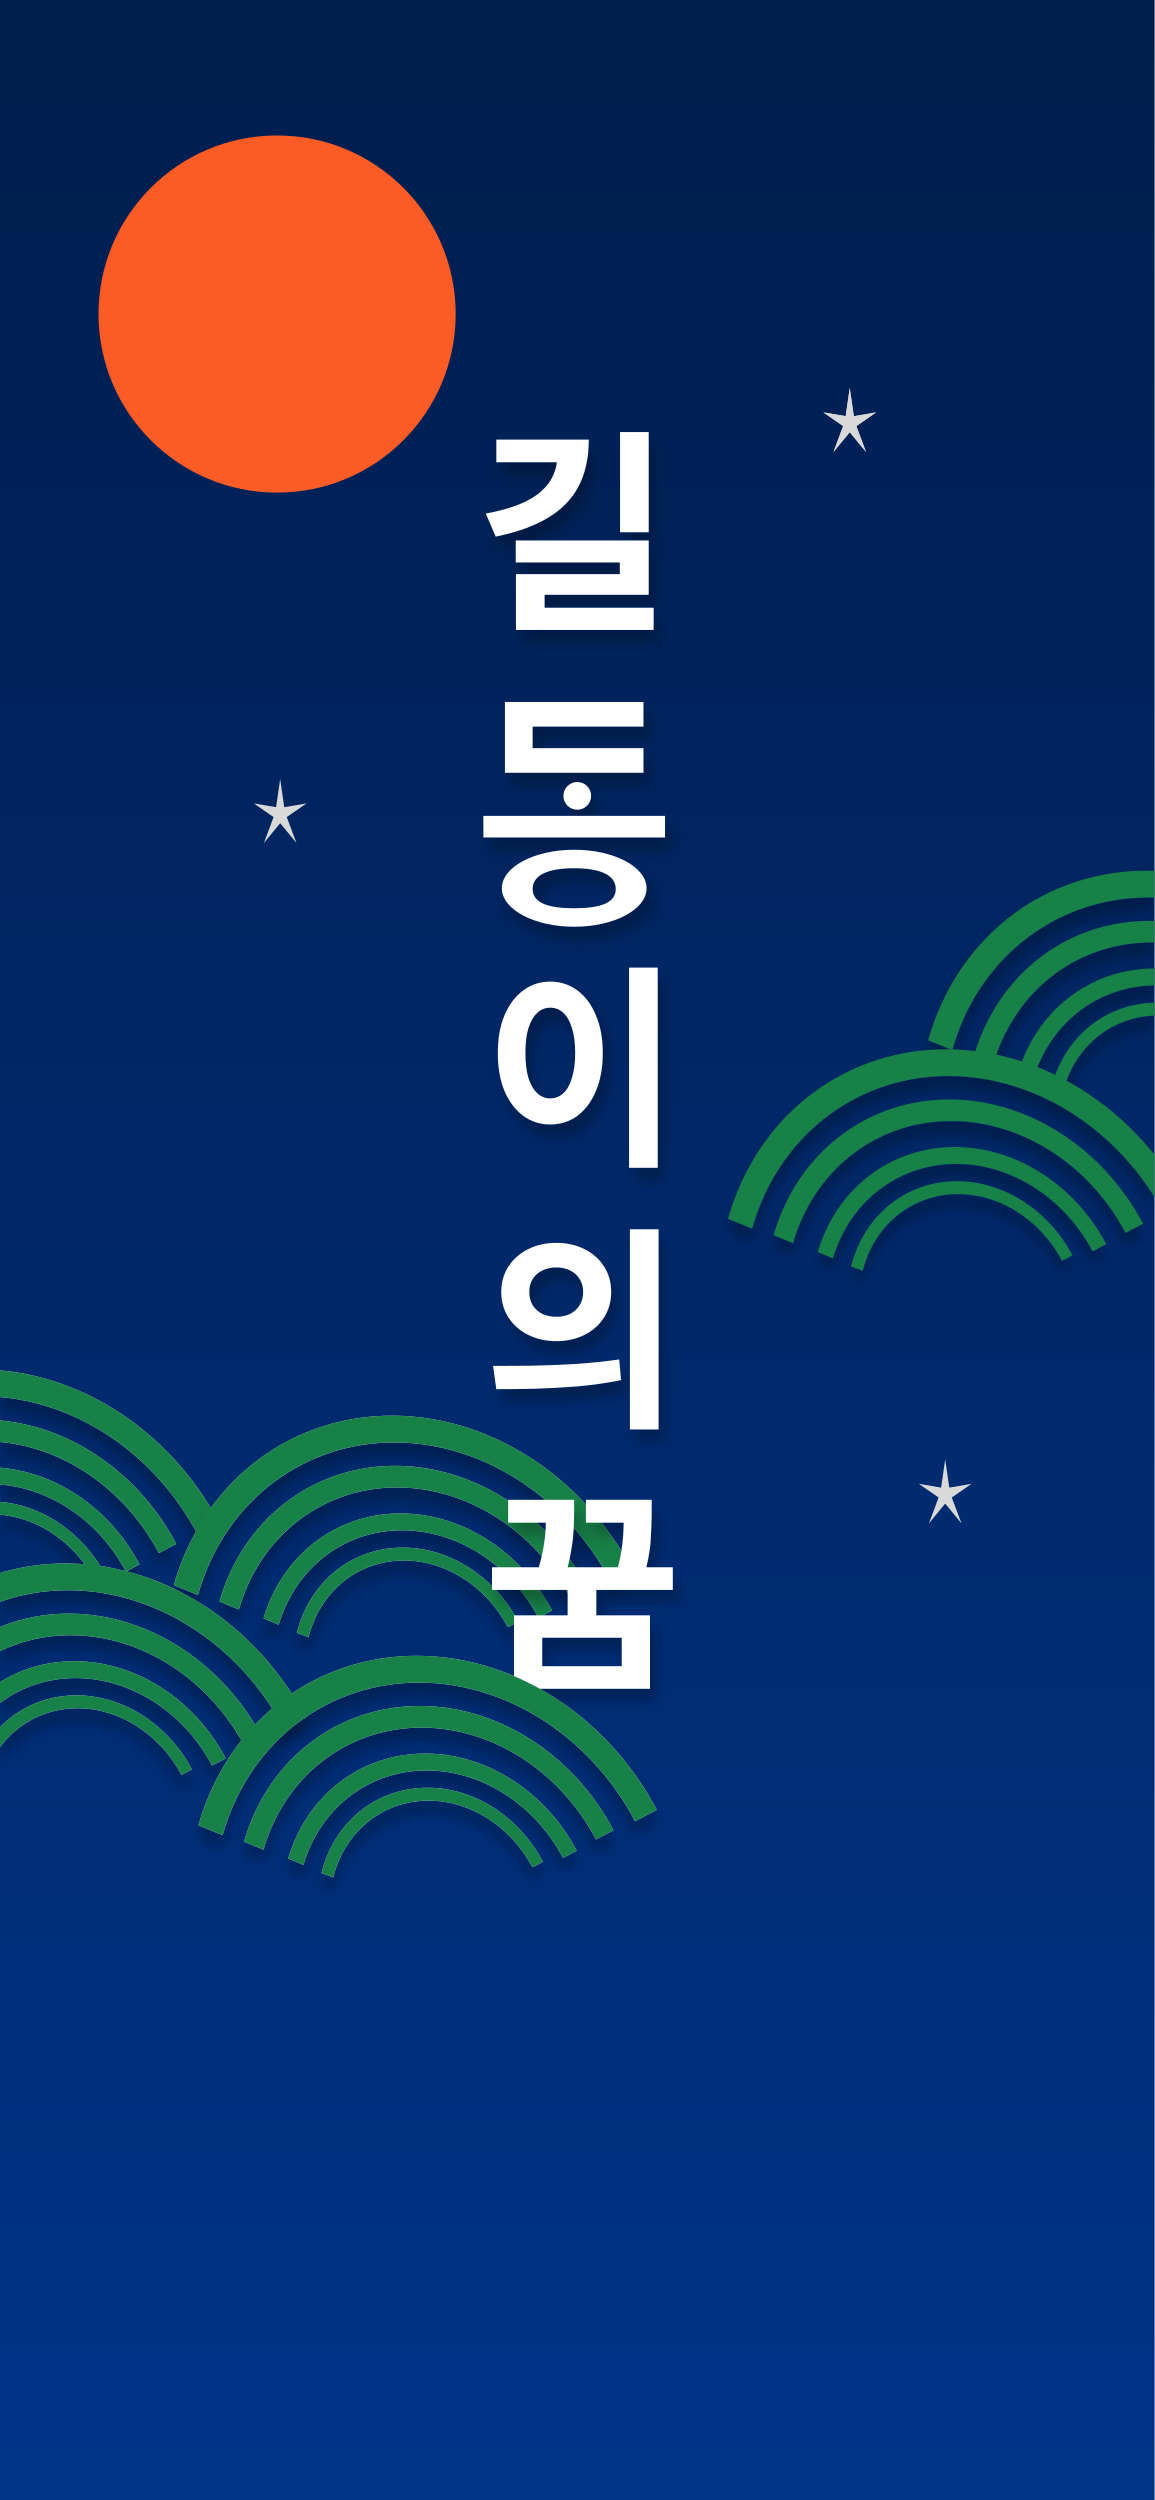
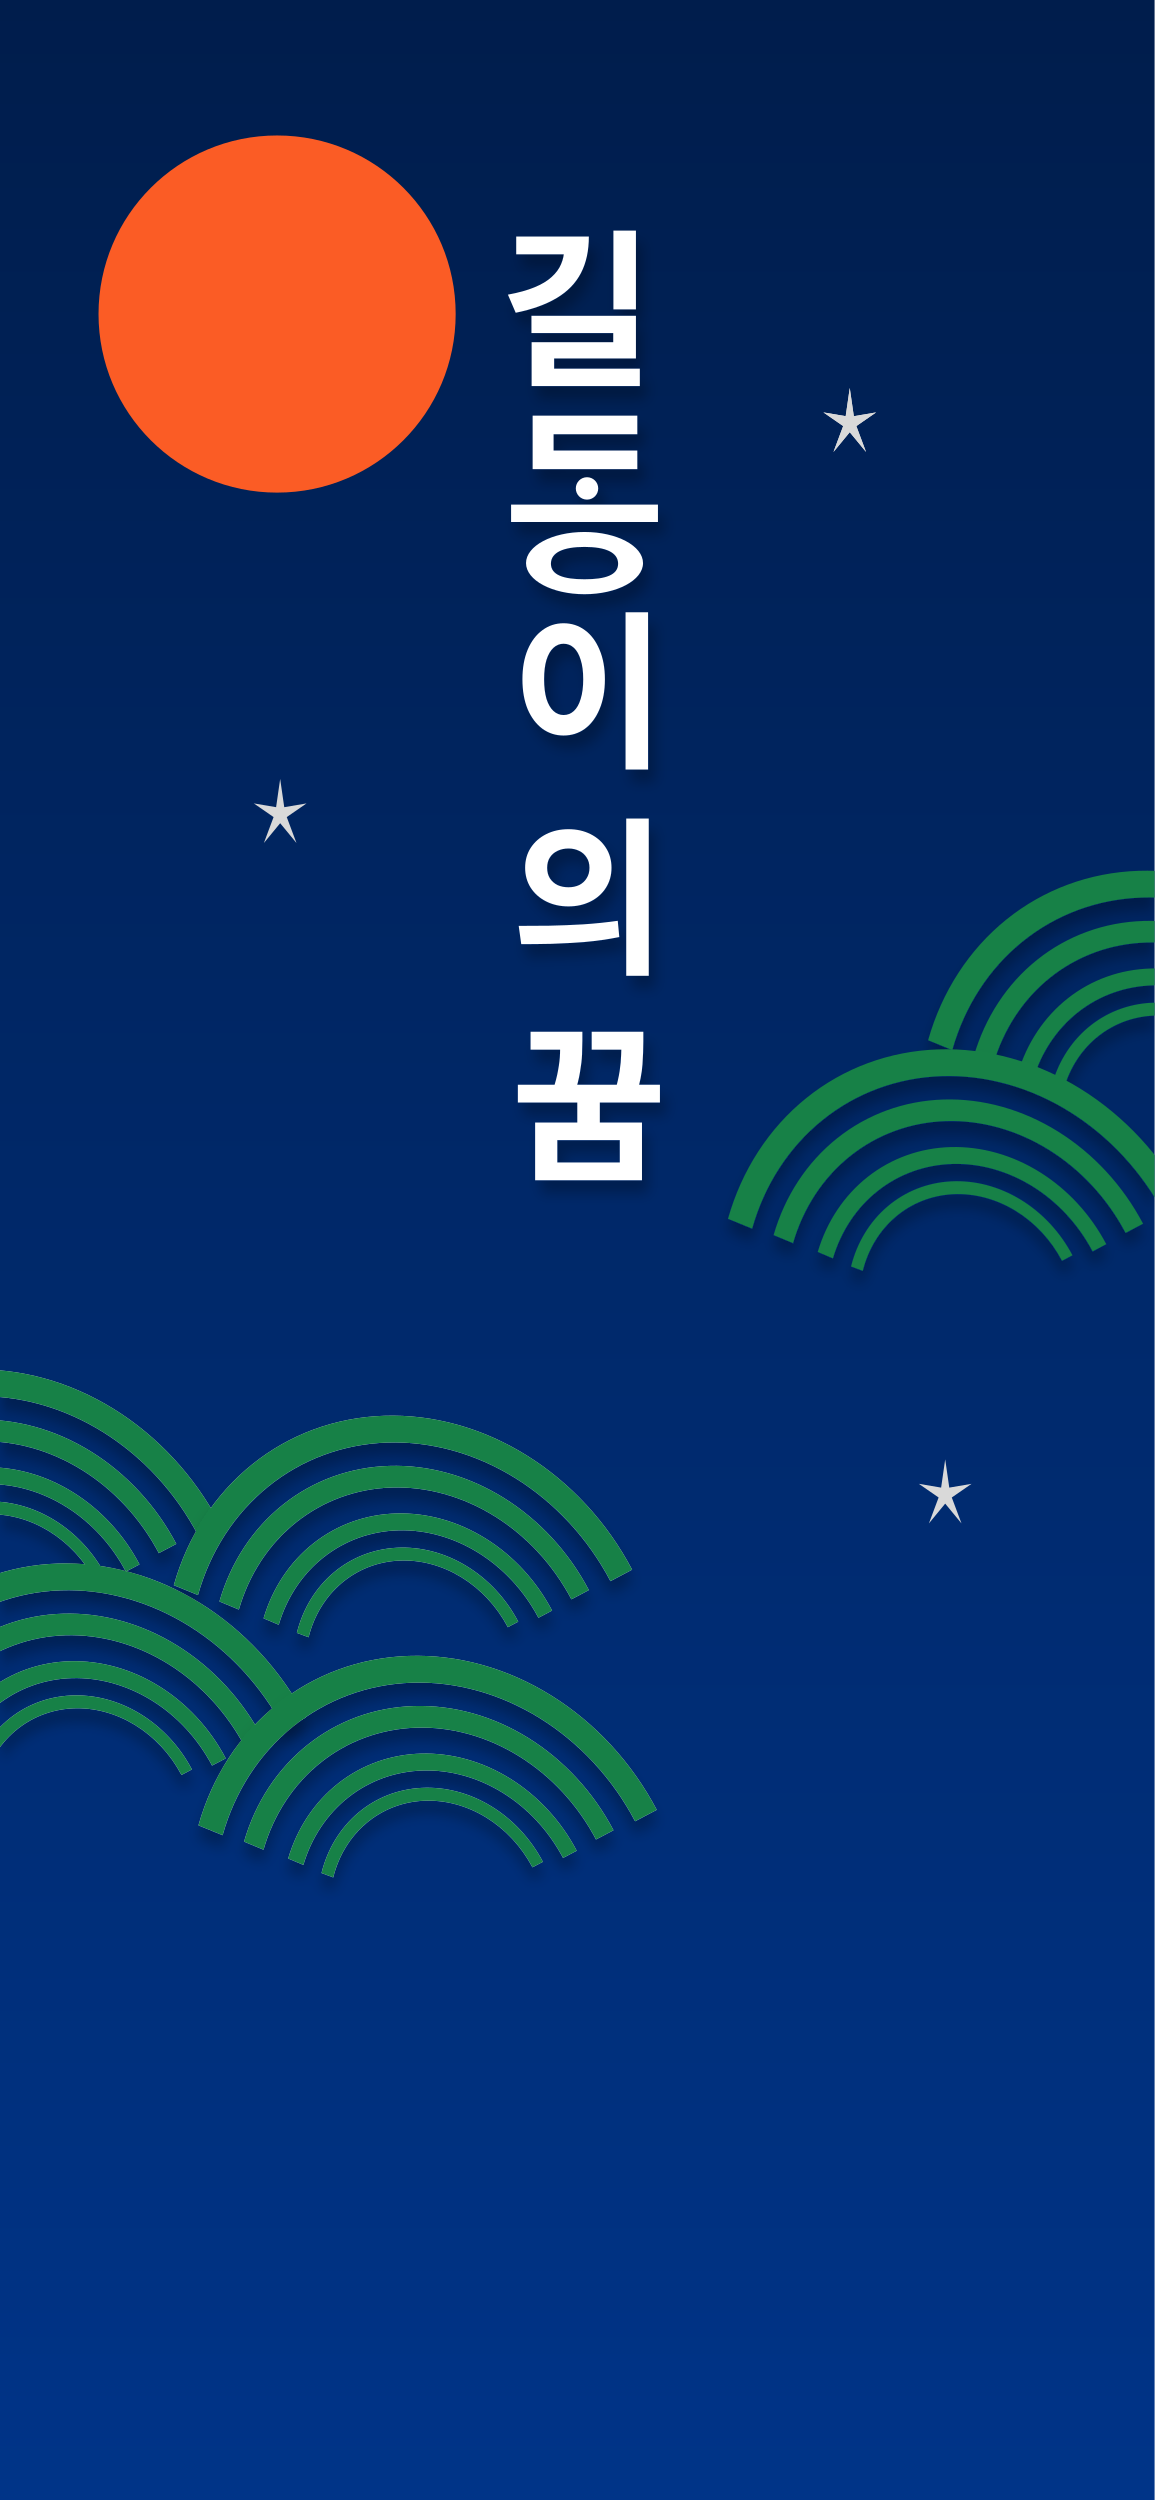
<svg xmlns="http://www.w3.org/2000/svg" width="375" height="812" viewBox="0 0 375 812" fill="none">
  <g clip-path="url(#clip0_715_12796)">
    <rect width="375" height="812" fill="url(#paint0_linear_715_12796)" />
    <g filter="url(#filter0_d_715_12796)">
      <path d="M450.31 332.83C442.204 317.448 430.258 304.519 415.942 295.637C401.626 286.755 385.568 282.308 369.744 282.843C353.921 283.379 339.024 288.873 326.89 298.65C314.756 308.427 305.915 322.059 301.456 337.866L309.293 341.067C313.306 326.839 321.265 314.568 332.187 305.768C343.109 296.968 356.518 292.022 370.761 291.54C385.004 291.058 399.459 295.061 412.345 303.056C425.231 311.051 435.984 322.688 443.28 336.534L450.31 332.83Z" fill="#178147" />
      <path d="M436.261 339.46C429.738 327.08 420.13 316.669 408.616 309.505C397.103 302.34 384.184 298.733 371.444 299.126C358.705 299.518 346.698 303.894 336.898 311.715C327.097 319.537 319.929 330.465 316.271 343.159L322.583 345.778C325.876 334.352 332.328 324.515 341.15 317.475C349.972 310.434 360.779 306.496 372.246 306.142C383.714 305.789 395.342 309.036 405.706 315.485C416.07 321.934 424.718 331.305 430.59 342.448L436.261 339.46Z" fill="#178147" />
      <path d="M424.315 346.11C419.23 336.461 411.749 328.342 402.783 322.741C393.817 317.14 383.754 314.301 373.821 314.568C363.887 314.836 354.512 318.199 346.838 324.248C339.165 330.297 333.524 338.77 330.605 348.635L335.529 350.719C338.157 341.84 343.235 334.213 350.142 328.768C357.049 323.323 365.488 320.296 374.429 320.055C383.371 319.814 392.429 322.37 400.499 327.412C408.57 332.453 415.304 339.762 419.881 348.447L424.315 346.11Z" fill="#178147" />
      <path d="M413.327 349.716C409.376 342.219 403.529 335.936 396.525 331.662C389.521 327.388 381.675 325.314 373.978 325.704C366.282 326.094 359.081 328.93 353.286 333.852C347.491 338.775 343.363 345.563 341.423 353.359L345.224 354.776C346.97 347.759 350.686 341.649 355.902 337.218C361.118 332.787 367.6 330.235 374.528 329.884C381.456 329.533 388.518 331.399 394.823 335.246C401.128 339.093 406.391 344.749 409.947 351.497L413.327 349.716Z" fill="#178147" />
    </g>
    <path d="M213.31 587.83C205.204 572.448 193.258 559.519 178.942 550.637C164.626 541.755 148.568 537.308 132.744 537.843C116.921 538.379 102.024 543.873 89.89 553.65C77.756 563.427 68.915 577.059 64.456 592.866L72.293 596.067C76.306 581.839 84.265 569.568 95.187 560.768C106.109 551.968 119.518 547.022 133.761 546.54C148.004 546.058 162.459 550.061 175.345 558.056C188.231 566.051 198.984 577.688 206.28 591.534L213.31 587.83Z" fill="#D9D9D9" />
    <path d="M199.261 594.46C192.738 582.08 183.13 571.669 171.616 564.505C160.103 557.34 147.184 553.733 134.444 554.126C121.705 554.518 109.698 558.894 99.898 566.715C90.097 574.537 82.929 585.465 79.271 598.159L85.583 600.778C88.876 589.352 95.328 579.515 104.15 572.475C112.972 565.434 123.779 561.496 135.246 561.142C146.714 560.789 158.342 564.036 168.706 570.485C179.07 576.934 187.718 586.305 193.59 597.448L199.261 594.46Z" fill="#D9D9D9" />
    <path d="M187.315 601.11C182.23 591.461 174.749 583.342 165.783 577.741C156.817 572.14 146.754 569.301 136.821 569.568C126.887 569.836 117.512 573.199 109.838 579.248C102.165 585.297 96.524 593.77 93.605 603.635L98.529 605.719C101.157 596.84 106.235 589.213 113.142 583.768C120.049 578.323 128.488 575.296 137.429 575.055C146.371 574.814 155.429 577.37 163.499 582.412C171.57 587.453 178.304 594.762 182.881 603.447L187.315 601.11Z" fill="#D9D9D9" />
    <path d="M176.327 604.716C172.376 597.219 166.529 590.936 159.525 586.662C152.521 582.388 144.675 580.314 136.978 580.704C129.282 581.094 122.081 583.93 116.286 588.852C110.491 593.775 106.363 600.563 104.423 608.359L108.224 609.776C109.97 602.759 113.686 596.649 118.902 592.218C124.118 587.787 130.6 585.235 137.528 584.884C144.456 584.533 151.518 586.399 157.823 590.246C164.128 594.093 169.391 599.749 172.947 606.497L176.327 604.716Z" fill="#D9D9D9" />
    <path d="M71.31 494.83C63.204 479.448 51.258 466.519 36.942 457.637C22.627 448.755 6.568 444.308 -9.256 444.843C-25.079 445.379 -39.976 450.873 -52.11 460.65C-64.244 470.427 -73.085 484.059 -77.544 499.866L-69.707 503.067C-65.694 488.839 -57.735 476.568 -46.813 467.768C-35.891 458.968 -22.482 454.022 -8.239 453.54C6.004 453.058 20.459 457.061 33.345 465.056C46.231 473.051 56.984 484.688 64.281 498.534L71.31 494.83Z" fill="#D9D9D9" />
    <path d="M57.261 501.46C50.738 489.08 41.13 478.669 29.616 471.505C18.103 464.34 5.184 460.733 -7.556 461.126C-20.295 461.518 -32.302 465.894 -42.102 473.715C-51.903 481.537 -59.071 492.465 -62.729 505.159L-56.417 507.778C-53.124 496.352 -46.672 486.515 -37.85 479.475C-29.028 472.434 -18.221 468.496 -6.754 468.142C4.714 467.789 16.342 471.036 26.706 477.485C37.07 483.934 45.718 493.305 51.59 504.448L57.261 501.46Z" fill="#D9D9D9" />
    <path d="M45.315 508.11C40.23 498.461 32.749 490.342 23.783 484.741C14.817 479.14 4.754 476.301 -5.179 476.568C-15.113 476.836 -24.488 480.199 -32.162 486.248C-39.835 492.297 -45.476 500.77 -48.395 510.635L-43.471 512.719C-40.843 503.84 -35.765 496.213 -28.858 490.768C-21.951 485.323 -13.512 482.296 -4.571 482.055C4.371 481.814 13.429 484.37 21.499 489.412C29.57 494.453 36.304 501.762 40.881 510.447L45.315 508.11Z" fill="#D9D9D9" />
    <path d="M34.327 511.716C30.376 504.219 24.529 497.936 17.525 493.662C10.521 489.388 2.675 487.314 -5.022 487.704C-12.718 488.094 -19.919 490.93 -25.714 495.852C-31.509 500.775 -35.637 507.563 -37.577 515.359L-33.776 516.776C-32.03 509.759 -28.314 503.649 -23.098 499.218C-17.882 494.787 -11.4 492.235 -4.472 491.884C2.456 491.533 9.518 493.399 15.823 497.246C22.128 501.093 27.391 506.749 30.947 513.497L34.327 511.716Z" fill="#D9D9D9" />
    <path d="M205.31 509.83C197.204 494.448 185.258 481.519 170.942 472.637C156.626 463.755 140.568 459.308 124.744 459.843C108.921 460.379 94.024 465.873 81.89 475.65C69.756 485.427 60.915 499.059 56.456 514.866L64.293 518.067C68.306 503.839 76.265 491.568 87.187 482.768C98.109 473.968 111.518 469.022 125.761 468.54C140.004 468.058 154.459 472.061 167.345 480.056C180.231 488.051 190.984 499.688 198.28 513.534L205.31 509.83Z" fill="#D9D9D9" />
    <path d="M191.261 516.46C184.738 504.08 175.13 493.669 163.616 486.505C152.103 479.34 139.184 475.733 126.444 476.126C113.705 476.518 101.698 480.894 91.898 488.715C82.097 496.537 74.929 507.465 71.271 520.159L77.583 522.778C80.876 511.352 87.328 501.515 96.15 494.475C104.972 487.434 115.779 483.496 127.246 483.142C138.714 482.789 150.342 486.036 160.706 492.485C171.07 498.934 179.718 508.305 185.59 519.448L191.261 516.46Z" fill="#D9D9D9" />
    <path d="M179.315 523.11C174.23 513.461 166.749 505.342 157.783 499.741C148.817 494.14 138.754 491.301 128.821 491.568C118.887 491.836 109.512 495.199 101.838 501.248C94.165 507.297 88.524 515.77 85.605 525.635L90.529 527.719C93.157 518.84 98.235 511.213 105.142 505.768C112.049 500.323 120.488 497.296 129.429 497.055C138.371 496.814 147.429 499.37 155.499 504.412C163.57 509.453 170.304 516.762 174.881 525.447L179.315 523.11Z" fill="#D9D9D9" />
    <path d="M168.327 526.716C164.376 519.219 158.529 512.936 151.525 508.662C144.521 504.388 136.675 502.314 128.978 502.704C121.282 503.094 114.081 505.93 108.286 510.852C102.491 515.775 98.363 522.563 96.423 530.359L100.224 531.776C101.97 524.759 105.686 518.649 110.902 514.218C116.118 509.787 122.6 507.235 129.528 506.884C136.456 506.533 143.518 508.399 149.823 512.246C156.128 516.093 161.391 521.749 164.947 528.497L168.327 526.716Z" fill="#D9D9D9" />
    <path d="M99.31 557.83C91.204 542.448 79.258 529.519 64.942 520.637C50.627 511.755 34.568 507.308 18.744 507.843C2.921 508.379 -11.976 513.873 -24.11 523.65C-36.244 533.427 -45.085 547.059 -49.544 562.866L-41.707 566.067C-37.694 551.839 -29.735 539.568 -18.813 530.768C-7.891 521.968 5.518 517.022 19.761 516.54C34.004 516.058 48.459 520.061 61.345 528.056C74.231 536.051 84.984 547.688 92.281 561.534L99.31 557.83Z" fill="#D9D9D9" />
    <path d="M85.261 564.46C78.738 552.08 69.13 541.669 57.616 534.505C46.103 527.34 33.184 523.733 20.444 524.126C7.705 524.518 -4.302 528.894 -14.102 536.715C-23.903 544.537 -31.071 555.465 -34.729 568.159L-28.417 570.778C-25.125 559.352 -18.672 549.515 -9.85 542.475C-1.028 535.434 9.779 531.496 21.246 531.142C32.714 530.789 44.342 534.036 54.706 540.485C65.07 546.934 73.718 556.305 79.59 567.448L85.261 564.46Z" fill="#D9D9D9" />
    <path d="M73.315 571.11C68.23 561.461 60.749 553.342 51.783 547.741C42.817 542.14 32.754 539.301 22.821 539.568C12.887 539.836 3.512 543.199 -4.162 549.248C-11.835 555.297 -17.476 563.77 -20.395 573.635L-15.471 575.719C-12.842 566.84 -7.765 559.213 -0.858 553.768C6.049 548.323 14.488 545.296 23.429 545.055C32.371 544.814 41.429 547.37 49.499 552.412C57.57 557.453 64.304 564.762 68.881 573.447L73.315 571.11Z" fill="#D9D9D9" />
    <path d="M62.327 574.716C58.376 567.219 52.529 560.936 45.525 556.662C38.521 552.388 30.675 550.314 22.978 550.704C15.282 551.094 8.081 553.93 2.286 558.852C-3.509 563.775 -7.637 570.563 -9.577 578.359L-5.776 579.776C-4.03 572.759 -0.314 566.649 4.902 562.218C10.118 557.787 16.6 555.235 23.528 554.884C30.456 554.533 37.518 556.399 43.823 560.246C50.127 564.093 55.391 569.749 58.947 576.497L62.327 574.716Z" fill="#D9D9D9" />
    <g filter="url(#filter1_d_715_12796)">
      <path d="M71.31 494.83C63.204 479.448 51.258 466.519 36.942 457.637C22.627 448.755 6.568 444.308 -9.256 444.843C-25.079 445.379 -39.976 450.873 -52.11 460.65C-64.244 470.427 -73.085 484.059 -77.544 499.866L-69.707 503.067C-65.694 488.839 -57.735 476.568 -46.813 467.768C-35.891 458.968 -22.482 454.022 -8.239 453.54C6.004 453.058 20.459 457.061 33.345 465.056C46.231 473.051 56.984 484.688 64.281 498.534L71.31 494.83Z" fill="#178147" />
      <path d="M57.261 501.46C50.738 489.08 41.13 478.669 29.616 471.505C18.103 464.34 5.184 460.733 -7.556 461.126C-20.295 461.518 -32.302 465.894 -42.102 473.715C-51.903 481.537 -59.071 492.465 -62.729 505.159L-56.417 507.778C-53.124 496.352 -46.672 486.515 -37.85 479.475C-29.028 472.434 -18.221 468.496 -6.754 468.142C4.714 467.789 16.342 471.036 26.706 477.485C37.07 483.934 45.718 493.305 51.59 504.448L57.261 501.46Z" fill="#178147" />
      <path d="M45.315 508.11C40.23 498.461 32.749 490.342 23.783 484.741C14.817 479.14 4.754 476.301 -5.179 476.568C-15.113 476.836 -24.488 480.199 -32.162 486.248C-39.835 492.297 -45.476 500.77 -48.395 510.635L-43.471 512.719C-40.843 503.84 -35.765 496.213 -28.858 490.768C-21.951 485.323 -13.512 482.296 -4.571 482.055C4.371 481.814 13.429 484.37 21.499 489.412C29.57 494.453 36.304 501.762 40.881 510.447L45.315 508.11Z" fill="#178147" />
      <path d="M34.327 511.716C30.376 504.219 24.529 497.936 17.525 493.662C10.521 489.388 2.675 487.314 -5.022 487.704C-12.718 488.094 -19.919 490.93 -25.714 495.852C-31.509 500.775 -35.637 507.563 -37.577 515.359L-33.776 516.776C-32.03 509.759 -28.314 503.649 -23.098 499.218C-17.882 494.787 -11.4 492.235 -4.472 491.884C2.456 491.533 9.518 493.399 15.823 497.246C22.128 501.093 27.391 506.749 30.947 513.497L34.327 511.716Z" fill="#178147" />
    </g>
    <g filter="url(#filter2_d_715_12796)">
      <path d="M205.31 509.83C197.204 494.448 185.258 481.519 170.942 472.637C156.626 463.755 140.568 459.308 124.744 459.843C108.921 460.379 94.024 465.873 81.89 475.65C69.756 485.427 60.915 499.059 56.456 514.866L64.293 518.067C68.306 503.839 76.265 491.568 87.187 482.768C98.109 473.968 111.518 469.022 125.761 468.54C140.004 468.058 154.459 472.061 167.345 480.056C180.231 488.051 190.984 499.688 198.28 513.534L205.31 509.83Z" fill="#178147" />
      <path d="M191.261 516.46C184.738 504.08 175.13 493.669 163.616 486.505C152.103 479.34 139.184 475.733 126.444 476.126C113.705 476.518 101.698 480.894 91.898 488.715C82.097 496.537 74.929 507.465 71.271 520.159L77.583 522.778C80.876 511.352 87.328 501.515 96.15 494.475C104.972 487.434 115.779 483.496 127.246 483.142C138.714 482.789 150.342 486.036 160.706 492.485C171.07 498.934 179.718 508.305 185.59 519.448L191.261 516.46Z" fill="#178147" />
      <path d="M179.315 523.11C174.23 513.461 166.749 505.342 157.783 499.741C148.817 494.14 138.754 491.301 128.821 491.568C118.887 491.836 109.512 495.199 101.838 501.248C94.165 507.297 88.524 515.77 85.605 525.635L90.529 527.719C93.157 518.84 98.235 511.213 105.142 505.768C112.049 500.323 120.488 497.296 129.429 497.055C138.371 496.814 147.429 499.37 155.499 504.412C163.57 509.453 170.304 516.762 174.881 525.447L179.315 523.11Z" fill="#178147" />
      <path d="M168.327 526.716C164.376 519.219 158.529 512.936 151.525 508.662C144.521 504.388 136.675 502.314 128.978 502.704C121.282 503.094 114.081 505.93 108.286 510.852C102.491 515.775 98.363 522.563 96.423 530.359L100.224 531.776C101.97 524.759 105.686 518.649 110.902 514.218C116.118 509.787 122.6 507.235 129.528 506.884C136.456 506.533 143.518 508.399 149.823 512.246C156.128 516.093 161.391 521.749 164.947 528.497L168.327 526.716Z" fill="#178147" />
    </g>
    <g filter="url(#filter3_d_715_12796)">
      <path d="M385.31 390.83C377.204 375.448 365.258 362.519 350.942 353.637C336.626 344.755 320.568 340.308 304.744 340.843C288.921 341.379 274.024 346.873 261.89 356.65C249.756 366.427 240.915 380.059 236.456 395.866L244.293 399.067C248.306 384.839 256.265 372.568 267.187 363.768C278.109 354.968 291.518 350.022 305.761 349.54C320.004 349.058 334.459 353.061 347.345 361.056C360.231 369.051 370.984 380.688 378.28 394.534L385.31 390.83Z" fill="#178147" />
      <path d="M371.261 397.46C364.738 385.08 355.13 374.669 343.616 367.505C332.103 360.34 319.184 356.733 306.444 357.126C293.705 357.518 281.698 361.894 271.898 369.715C262.097 377.537 254.929 388.465 251.271 401.159L257.583 403.778C260.876 392.352 267.328 382.515 276.15 375.475C284.972 368.434 295.779 364.496 307.246 364.142C318.714 363.789 330.342 367.036 340.706 373.485C351.07 379.934 359.718 389.305 365.59 400.448L371.261 397.46Z" fill="#178147" />
      <path d="M359.315 404.11C354.23 394.461 346.749 386.342 337.783 380.741C328.817 375.14 318.754 372.301 308.821 372.568C298.887 372.836 289.512 376.199 281.838 382.248C274.165 388.297 268.524 396.77 265.605 406.635L270.529 408.719C273.157 399.84 278.235 392.213 285.142 386.768C292.049 381.323 300.488 378.296 309.429 378.055C318.371 377.814 327.429 380.37 335.499 385.412C343.57 390.453 350.304 397.762 354.881 406.447L359.315 404.11Z" fill="#178147" />
      <path d="M348.327 407.716C344.376 400.219 338.529 393.936 331.525 389.662C324.521 385.388 316.675 383.314 308.978 383.704C301.282 384.094 294.081 386.93 288.286 391.852C282.491 396.775 278.363 403.563 276.423 411.359L280.224 412.776C281.97 405.759 285.686 399.649 290.902 395.218C296.118 390.787 302.6 388.235 309.528 387.884C316.456 387.533 323.518 389.399 329.823 393.246C336.128 397.093 341.391 402.749 344.947 409.497L348.327 407.716Z" fill="#178147" />
    </g>
    <circle cx="90" cy="102" r="58" fill="#FB5C25" />
    <g filter="url(#filter4_d_715_12796)">
-       <path d="M201.39 140.34H210.7V172.89H201.39V140.34ZM181.02 142.79H191.24C191.24 148.67 190.143 153.71 187.95 157.91C185.757 162.11 182.42 165.54 177.94 168.2C173.507 170.86 167.86 172.89 161 174.29L157.78 166.8C162.12 166.007 165.76 165.003 168.7 163.79C171.687 162.577 174.067 161.153 175.84 159.52C177.66 157.887 178.967 156.113 179.76 154.2C180.6 152.287 181.02 150.257 181.02 148.11V142.79ZM161.21 142.79H187.53V150.14H161.21V142.79ZM167.51 175.55H210.7V193.19H176.89V200.19H167.58V186.47H201.32V182.69H167.51V175.55ZM167.58 197.39H212.31V204.6H167.58V197.39Z" fill="white" />
+       <path d="M199.235 74.91H206.55V100.485H199.235V74.91ZM183.23 76.835H191.26C191.26 81.455 190.398 85.415 188.675 88.715C186.952 92.015 184.33 94.71 180.81 96.8C177.327 98.89 172.89 100.485 167.5 101.585L164.97 95.7C168.38 95.077 171.24 94.288 173.55 93.335C175.897 92.382 177.767 91.263 179.16 89.98C180.59 88.697 181.617 87.303 182.24 85.8C182.9 84.297 183.23 82.702 183.23 81.015V76.835ZM167.665 76.835H188.345V82.61H167.665V76.835ZM172.615 102.575H206.55V116.435H179.985V121.935H172.67V111.155H199.18V108.185H172.615V102.575ZM172.67 119.735H207.815V125.4H172.67V119.735Z" fill="white" />
    </g>
    <g filter="url(#filter5_d_715_12796)">
-       <path d="M204.32 314.27H213.63V379.3H204.32V314.27ZM178.7 318.82C182.013 318.82 184.953 319.777 187.52 321.69C190.087 323.557 192.093 326.24 193.54 329.74C195.033 333.193 195.78 337.277 195.78 341.99C195.78 346.75 195.033 350.88 193.54 354.38C192.093 357.833 190.087 360.517 187.52 362.43C184.953 364.297 182.013 365.23 178.7 365.23C175.433 365.23 172.517 364.297 169.95 362.43C167.383 360.517 165.353 357.833 163.86 354.38C162.413 350.88 161.69 346.75 161.69 341.99C161.69 337.277 162.413 333.193 163.86 329.74C165.353 326.24 167.383 323.557 169.95 321.69C172.517 319.777 175.433 318.82 178.7 318.82ZM178.7 327.29C177.113 327.29 175.713 327.85 174.5 328.97C173.287 330.09 172.33 331.747 171.63 333.94C170.977 336.087 170.65 338.77 170.65 341.99C170.65 345.163 170.977 347.87 171.63 350.11C172.33 352.303 173.287 353.96 174.5 355.08C175.713 356.2 177.113 356.76 178.7 356.76C180.333 356.76 181.757 356.2 182.97 355.08C184.183 353.96 185.117 352.303 185.77 350.11C186.47 347.87 186.82 345.163 186.82 341.99C186.82 338.77 186.47 336.087 185.77 333.94C185.117 331.747 184.183 330.09 182.97 328.97C181.757 327.85 180.333 327.29 178.7 327.29ZM180.73 403.68C184.09 403.68 187.123 404.357 189.83 405.71C192.537 407.063 194.66 408.953 196.2 411.38C197.74 413.76 198.51 416.513 198.51 419.64C198.51 422.72 197.74 425.473 196.2 427.9C194.66 430.327 192.537 432.217 189.83 433.57C187.123 434.923 184.09 435.6 180.73 435.6C177.323 435.6 174.267 434.923 171.56 433.57C168.853 432.217 166.707 430.327 165.12 427.9C163.58 425.473 162.81 422.72 162.81 419.64C162.81 416.513 163.58 413.76 165.12 411.38C166.707 408.953 168.853 407.063 171.56 405.71C174.267 404.357 177.323 403.68 180.73 403.68ZM180.73 411.66C179.05 411.66 177.533 411.987 176.18 412.64C174.873 413.247 173.823 414.157 173.03 415.37C172.283 416.537 171.91 417.96 171.91 419.64C171.91 421.32 172.283 422.767 173.03 423.98C173.823 425.193 174.873 426.127 176.18 426.78C177.533 427.387 179.05 427.69 180.73 427.69C182.363 427.69 183.833 427.387 185.14 426.78C186.447 426.127 187.473 425.193 188.22 423.98C189.013 422.767 189.41 421.32 189.41 419.64C189.41 417.96 189.013 416.537 188.22 415.37C187.473 414.157 186.447 413.247 185.14 412.64C183.833 411.987 182.363 411.66 180.73 411.66ZM204.6 399.27H213.91V464.3H204.6V399.27ZM161.2 451.21L160.15 443.65C163.93 443.65 168.107 443.627 172.68 443.58C177.3 443.487 182.037 443.3 186.89 443.02C191.79 442.693 196.527 442.203 201.1 441.55L201.73 448.27C197.063 449.203 192.327 449.88 187.52 450.3C182.713 450.673 178.07 450.93 173.59 451.07C169.11 451.163 164.98 451.21 161.2 451.21ZM165.05 487.14H180.17V494.56H165.05V487.14ZM177.37 487.14H186.47V490.78C186.47 492.46 186.423 494.397 186.33 496.59C186.237 498.737 185.957 501.14 185.49 503.8C185.07 506.46 184.323 509.423 183.25 512.69L174.22 511.5C175.293 508.28 176.04 505.41 176.46 502.89C176.927 500.37 177.183 498.13 177.23 496.17C177.323 494.163 177.37 492.367 177.37 490.78V487.14ZM190.32 487.14H206.98V494.56H190.32V487.14ZM202.64 487.14H211.67V491.2C211.67 493.86 211.553 496.987 211.32 500.58C211.087 504.127 210.27 508.28 208.87 513.04L199.91 511.92C200.843 508.747 201.497 505.923 201.87 503.45C202.243 500.977 202.453 498.737 202.5 496.73C202.593 494.723 202.64 492.88 202.64 491.2V487.14ZM159.8 509.05H218.53V516.4H159.8V509.05ZM184.37 514.58H193.68V527.81H184.37V514.58ZM166.94 524.66H211.11V548.53H166.94V524.66ZM201.94 531.94H176.11V541.18H201.94V531.94Z" fill="white" />
+       <path d="M203.18 198.855H210.495V249.95H203.18V198.855ZM183.05 202.43C185.653 202.43 187.963 203.182 189.98 204.685C191.997 206.152 193.573 208.26 194.71 211.01C195.883 213.723 196.47 216.932 196.47 220.635C196.47 224.375 195.883 227.62 194.71 230.37C193.573 233.083 191.997 235.192 189.98 236.695C187.963 238.162 185.653 238.895 183.05 238.895C180.483 238.895 178.192 238.162 176.175 236.695C174.158 235.192 172.563 233.083 171.39 230.37C170.253 227.62 169.685 224.375 169.685 220.635C169.685 216.932 170.253 213.723 171.39 211.01C172.563 208.26 174.158 206.152 176.175 204.685C178.192 203.182 180.483 202.43 183.05 202.43ZM183.05 209.085C181.803 209.085 180.703 209.525 179.75 210.405C178.797 211.285 178.045 212.587 177.495 214.31C176.982 215.997 176.725 218.105 176.725 220.635C176.725 223.128 176.982 225.255 177.495 227.015C178.045 228.738 178.797 230.04 179.75 230.92C180.703 231.8 181.803 232.24 183.05 232.24C184.333 232.24 185.452 231.8 186.405 230.92C187.358 230.04 188.092 228.738 188.605 227.015C189.155 225.255 189.43 223.128 189.43 220.635C189.43 218.105 189.155 215.997 188.605 214.31C188.092 212.587 187.358 211.285 186.405 210.405C185.452 209.525 184.333 209.085 183.05 209.085ZM184.645 269.32C187.285 269.32 189.668 269.852 191.795 270.915C193.922 271.978 195.59 273.463 196.8 275.37C198.01 277.24 198.615 279.403 198.615 281.86C198.615 284.28 198.01 286.443 196.8 288.35C195.59 290.257 193.922 291.742 191.795 292.805C189.668 293.868 187.285 294.4 184.645 294.4C181.968 294.4 179.567 293.868 177.44 292.805C175.313 291.742 173.627 290.257 172.38 288.35C171.17 286.443 170.565 284.28 170.565 281.86C170.565 279.403 171.17 277.24 172.38 275.37C173.627 273.463 175.313 271.978 177.44 270.915C179.567 269.852 181.968 269.32 184.645 269.32ZM184.645 275.59C183.325 275.59 182.133 275.847 181.07 276.36C180.043 276.837 179.218 277.552 178.595 278.505C178.008 279.422 177.715 280.54 177.715 281.86C177.715 283.18 178.008 284.317 178.595 285.27C179.218 286.223 180.043 286.957 181.07 287.47C182.133 287.947 183.325 288.185 184.645 288.185C185.928 288.185 187.083 287.947 188.11 287.47C189.137 286.957 189.943 286.223 190.53 285.27C191.153 284.317 191.465 283.18 191.465 281.86C191.465 280.54 191.153 279.422 190.53 278.505C189.943 277.552 189.137 276.837 188.11 276.36C187.083 275.847 185.928 275.59 184.645 275.59ZM203.4 265.855H210.715V316.95H203.4V265.855ZM169.3 306.665L168.475 300.725C171.445 300.725 174.727 300.707 178.32 300.67C181.95 300.597 185.672 300.45 189.485 300.23C193.335 299.973 197.057 299.588 200.65 299.075L201.145 304.355C197.478 305.088 193.757 305.62 189.98 305.95C186.203 306.243 182.555 306.445 179.035 306.555C175.515 306.628 172.27 306.665 169.3 306.665ZM172.325 335.11H184.205V340.94H172.325V335.11ZM182.005 335.11H189.155V337.97C189.155 339.29 189.118 340.812 189.045 342.535C188.972 344.222 188.752 346.11 188.385 348.2C188.055 350.29 187.468 352.618 186.625 355.185L179.53 354.25C180.373 351.72 180.96 349.465 181.29 347.485C181.657 345.505 181.858 343.745 181.895 342.205C181.968 340.628 182.005 339.217 182.005 337.97V335.11ZM192.18 335.11H205.27V340.94H192.18V335.11ZM201.86 335.11H208.955V338.3C208.955 340.39 208.863 342.847 208.68 345.67C208.497 348.457 207.855 351.72 206.755 355.46L199.715 354.58C200.448 352.087 200.962 349.868 201.255 347.925C201.548 345.982 201.713 344.222 201.75 342.645C201.823 341.068 201.86 339.62 201.86 338.3V335.11ZM168.2 352.325H214.345V358.1H168.2V352.325ZM187.505 356.67H194.82V367.065H187.505V356.67ZM173.81 364.59H208.515V383.345H173.81V364.59ZM201.31 370.31H181.015V377.57H201.31V370.31Z" fill="white" />
    </g>
    <g filter="url(#filter6_d_715_12796)">
-       <path d="M209 236H173V243H209V251H164V228H209V236Z" fill="white" />
+       <path d="M207 141.045H179.8V146.333H207V152.378H173V135H207V141.045Z" fill="white" />
    </g>
    <g filter="url(#filter7_d_715_12796)">
-       <path d="M186.5 276C199.479 276 210 281.596 210 288.5C210 295.404 199.479 301 186.5 301C173.521 301 163 295.404 163 288.5C163 281.596 173.521 276 186.5 276ZM186.5 282C177.979 282 173 284.221 173 288.741C173 293.261 177.979 295 186.5 295C195.021 295 200 293.261 200 288.741C200 284.221 195.021 282 186.5 282ZM216 272H157V265H216V272ZM187.5 254C189.985 254 192 256.015 192 258.5C192 260.985 189.985 263 187.5 263C185.015 263 183 260.985 183 258.5C183 256.015 185.015 254 187.5 254Z" fill="white" />
+       <path d="M189.851 172.787C200.344 172.787 208.85 177.312 208.851 182.894C208.851 188.475 200.344 193 189.851 193C179.357 193 170.851 188.475 170.851 182.894C170.851 177.312 179.357 172.787 189.851 172.787ZM189.851 177.638C182.962 177.638 178.936 179.433 178.936 183.088C178.936 186.743 182.962 188.148 189.851 188.148C196.74 188.148 200.766 186.743 200.766 183.088C200.765 179.433 196.74 177.638 189.851 177.638ZM213.702 169.553H166V163.894H213.702V169.553ZM190.659 155C192.669 155 194.298 156.629 194.298 158.639C194.298 160.648 192.668 162.276 190.659 162.276C188.65 162.276 187.022 160.648 187.021 158.639C187.021 156.629 188.65 155 190.659 155Z" fill="white" />
    </g>
    <path d="M276 126L277.323 135.174L284.56 133.946L278.14 138.388L281.29 146.804L276 140.375L270.71 146.804L273.86 138.388L267.44 133.946L274.677 135.174L276 126Z" fill="#D9D9D9" />
    <path d="M276 126L277.323 135.174L284.56 133.946L278.14 138.388L281.29 146.804L276 140.375L270.71 146.804L273.86 138.388L267.44 133.946L274.677 135.174L276 126Z" fill="#D9D9D9" />
    <path d="M91 253L92.323 262.174L99.559 260.946L93.14 265.388L96.29 273.804L91 267.375L85.71 273.804L88.86 265.388L82.441 260.946L89.677 262.174L91 253Z" fill="#D9D9D9" />
    <path d="M307 474L308.323 483.174L315.56 481.946L309.14 486.388L312.29 494.804L307 488.375L301.71 494.804L304.86 486.388L298.44 481.946L305.677 483.174L307 474Z" fill="#D9D9D9" />
    <g filter="url(#filter8_d_715_12796)">
      <path d="M99.31 557.83C91.204 542.448 79.258 529.519 64.942 520.637C50.627 511.755 34.568 507.308 18.744 507.843C2.921 508.379 -11.976 513.873 -24.11 523.65C-36.244 533.427 -45.085 547.059 -49.544 562.866L-41.707 566.067C-37.694 551.839 -29.735 539.568 -18.813 530.768C-7.891 521.968 5.518 517.022 19.761 516.54C34.004 516.058 48.459 520.061 61.345 528.056C74.231 536.051 84.984 547.688 92.281 561.534L99.31 557.83Z" fill="#178147" />
      <path d="M85.261 564.46C78.738 552.08 69.13 541.669 57.616 534.505C46.103 527.34 33.184 523.733 20.444 524.126C7.705 524.518 -4.302 528.894 -14.102 536.715C-23.903 544.537 -31.071 555.465 -34.729 568.159L-28.417 570.778C-25.125 559.352 -18.672 549.515 -9.85 542.475C-1.028 535.434 9.779 531.496 21.246 531.142C32.714 530.789 44.342 534.036 54.706 540.485C65.07 546.934 73.718 556.305 79.59 567.448L85.261 564.46Z" fill="#178147" />
      <path d="M73.315 571.11C68.23 561.461 60.749 553.342 51.783 547.741C42.817 542.14 32.754 539.301 22.821 539.568C12.887 539.836 3.512 543.199 -4.162 549.248C-11.835 555.297 -17.476 563.77 -20.395 573.635L-15.471 575.719C-12.842 566.84 -7.765 559.213 -0.858 553.768C6.049 548.323 14.488 545.296 23.429 545.055C32.371 544.814 41.429 547.37 49.499 552.412C57.57 557.453 64.304 564.762 68.881 573.447L73.315 571.11Z" fill="#178147" />
      <path d="M62.327 574.716C58.376 567.219 52.529 560.936 45.525 556.662C38.521 552.388 30.675 550.314 22.978 550.704C15.282 551.094 8.081 553.93 2.286 558.852C-3.509 563.775 -7.637 570.563 -9.577 578.359L-5.776 579.776C-4.03 572.759 -0.314 566.649 4.902 562.218C10.118 557.787 16.6 555.235 23.528 554.884C30.456 554.533 37.518 556.399 43.823 560.246C50.127 564.093 55.391 569.749 58.947 576.497L62.327 574.716Z" fill="#178147" />
    </g>
    <g filter="url(#filter9_d_715_12796)">
      <path d="M213.31 587.83C205.204 572.448 193.258 559.519 178.942 550.637C164.626 541.755 148.568 537.308 132.744 537.843C116.921 538.379 102.024 543.873 89.89 553.65C77.756 563.427 68.915 577.059 64.456 592.866L72.293 596.067C76.306 581.839 84.265 569.568 95.187 560.768C106.109 551.968 119.518 547.022 133.761 546.54C148.004 546.058 162.459 550.061 175.345 558.056C188.231 566.051 198.984 577.688 206.28 591.534L213.31 587.83Z" fill="#178147" />
      <path d="M199.261 594.46C192.738 582.08 183.13 571.669 171.616 564.505C160.103 557.34 147.184 553.733 134.444 554.126C121.705 554.518 109.698 558.894 99.898 566.715C90.097 574.537 82.929 585.465 79.271 598.159L85.583 600.778C88.876 589.352 95.328 579.515 104.15 572.475C112.972 565.434 123.779 561.496 135.246 561.142C146.714 560.789 158.342 564.036 168.706 570.485C179.07 576.934 187.718 586.305 193.59 597.448L199.261 594.46Z" fill="#178147" />
      <path d="M187.315 601.11C182.23 591.461 174.749 583.342 165.783 577.741C156.817 572.14 146.754 569.301 136.821 569.568C126.887 569.836 117.512 573.199 109.838 579.248C102.165 585.297 96.524 593.77 93.605 603.635L98.529 605.719C101.157 596.84 106.235 589.213 113.142 583.768C120.049 578.323 128.488 575.296 137.429 575.055C146.371 574.814 155.429 577.37 163.499 582.412C171.57 587.453 178.304 594.762 182.881 603.447L187.315 601.11Z" fill="#178147" />
      <path d="M176.327 604.716C172.376 597.219 166.529 590.936 159.525 586.662C152.521 582.388 144.675 580.314 136.978 580.704C129.282 581.094 122.081 583.93 116.286 588.852C110.491 593.775 106.363 600.563 104.423 608.359L108.224 609.776C109.97 602.759 113.686 596.649 118.902 592.218C124.118 587.787 130.6 585.235 137.528 584.884C144.456 584.533 151.518 586.399 157.823 590.246C164.128 594.093 169.391 599.749 172.947 606.497L176.327 604.716Z" fill="#178147" />
    </g>
  </g>
  <defs>
    <filter id="filter0_d_715_12796" x="297.456" y="282.8" width="156.854" height="79.976" filterUnits="userSpaceOnUse" color-interpolation-filters="sRGB">
      <feFlood flood-opacity="0" result="BackgroundImageFix" />
      <feColorMatrix in="SourceAlpha" type="matrix" values="0 0 0 0 0 0 0 0 0 0 0 0 0 0 0 0 0 0 127 0" result="hardAlpha" />
      <feOffset dy="4" />
      <feGaussianBlur stdDeviation="2" />
      <feComposite in2="hardAlpha" operator="out" />
      <feColorMatrix type="matrix" values="0 0 0 0 0 0 0 0 0 0 0 0 0 0 0 0 0 0 0.25 0" />
      <feBlend mode="normal" in2="BackgroundImageFix" result="effect1_dropShadow_715_12796" />
      <feBlend mode="normal" in="SourceGraphic" in2="effect1_dropShadow_715_12796" result="shape" />
    </filter>
    <filter id="filter1_d_715_12796" x="-81.544" y="444.8" width="156.854" height="79.976" filterUnits="userSpaceOnUse" color-interpolation-filters="sRGB">
      <feFlood flood-opacity="0" result="BackgroundImageFix" />
      <feColorMatrix in="SourceAlpha" type="matrix" values="0 0 0 0 0 0 0 0 0 0 0 0 0 0 0 0 0 0 127 0" result="hardAlpha" />
      <feOffset dy="4" />
      <feGaussianBlur stdDeviation="2" />
      <feComposite in2="hardAlpha" operator="out" />
      <feColorMatrix type="matrix" values="0 0 0 0 0 0 0 0 0 0 0 0 0 0 0 0 0 0 0.25 0" />
      <feBlend mode="normal" in2="BackgroundImageFix" result="effect1_dropShadow_715_12796" />
      <feBlend mode="normal" in="SourceGraphic" in2="effect1_dropShadow_715_12796" result="shape" />
    </filter>
    <filter id="filter2_d_715_12796" x="52.456" y="459.8" width="156.854" height="79.976" filterUnits="userSpaceOnUse" color-interpolation-filters="sRGB">
      <feFlood flood-opacity="0" result="BackgroundImageFix" />
      <feColorMatrix in="SourceAlpha" type="matrix" values="0 0 0 0 0 0 0 0 0 0 0 0 0 0 0 0 0 0 127 0" result="hardAlpha" />
      <feOffset dy="4" />
      <feGaussianBlur stdDeviation="2" />
      <feComposite in2="hardAlpha" operator="out" />
      <feColorMatrix type="matrix" values="0 0 0 0 0 0 0 0 0 0 0 0 0 0 0 0 0 0 0.25 0" />
      <feBlend mode="normal" in2="BackgroundImageFix" result="effect1_dropShadow_715_12796" />
      <feBlend mode="normal" in="SourceGraphic" in2="effect1_dropShadow_715_12796" result="shape" />
    </filter>
    <filter id="filter3_d_715_12796" x="232.456" y="340.8" width="156.854" height="79.976" filterUnits="userSpaceOnUse" color-interpolation-filters="sRGB">
      <feFlood flood-opacity="0" result="BackgroundImageFix" />
      <feColorMatrix in="SourceAlpha" type="matrix" values="0 0 0 0 0 0 0 0 0 0 0 0 0 0 0 0 0 0 127 0" result="hardAlpha" />
      <feOffset dy="4" />
      <feGaussianBlur stdDeviation="2" />
      <feComposite in2="hardAlpha" operator="out" />
      <feColorMatrix type="matrix" values="0 0 0 0 0 0 0 0 0 0 0 0 0 0 0 0 0 0 0.25 0" />
      <feBlend mode="normal" in2="BackgroundImageFix" result="effect1_dropShadow_715_12796" />
      <feBlend mode="normal" in="SourceGraphic" in2="effect1_dropShadow_715_12796" result="shape" />
    </filter>
-     <filter id="filter4_d_715_12796" x="155.78" y="140.34" width="62.53" height="72.26" filterUnits="userSpaceOnUse" color-interpolation-filters="sRGB">
+     <filter id="filter4_d_715_12796" x="162.97" y="74.91" width="50.845" height="58.49" filterUnits="userSpaceOnUse" color-interpolation-filters="sRGB">
      <feFlood flood-opacity="0" result="BackgroundImageFix" />
      <feColorMatrix in="SourceAlpha" type="matrix" values="0 0 0 0 0 0 0 0 0 0 0 0 0 0 0 0 0 0 127 0" result="hardAlpha" />
      <feOffset dx="2" dy="4" />
      <feGaussianBlur stdDeviation="2" />
      <feComposite in2="hardAlpha" operator="out" />
      <feColorMatrix type="matrix" values="0 0 0 0 0 0 0 0 0 0 0 0 0 0 0 0 0 0 0.25 0" />
      <feBlend mode="normal" in2="BackgroundImageFix" result="effect1_dropShadow_715_12796" />
      <feBlend mode="normal" in="SourceGraphic" in2="effect1_dropShadow_715_12796" result="shape" />
    </filter>
-     <filter id="filter5_d_715_12796" x="157.8" y="314.27" width="66.73" height="242.26" filterUnits="userSpaceOnUse" color-interpolation-filters="sRGB">
+     <filter id="filter5_d_715_12796" x="166.2" y="198.855" width="54.145" height="192.49" filterUnits="userSpaceOnUse" color-interpolation-filters="sRGB">
      <feFlood flood-opacity="0" result="BackgroundImageFix" />
      <feColorMatrix in="SourceAlpha" type="matrix" values="0 0 0 0 0 0 0 0 0 0 0 0 0 0 0 0 0 0 127 0" result="hardAlpha" />
      <feOffset dx="2" dy="4" />
      <feGaussianBlur stdDeviation="2" />
      <feComposite in2="hardAlpha" operator="out" />
      <feColorMatrix type="matrix" values="0 0 0 0 0 0 0 0 0 0 0 0 0 0 0 0 0 0 0.25 0" />
      <feBlend mode="normal" in2="BackgroundImageFix" result="effect1_dropShadow_715_12796" />
      <feBlend mode="normal" in="SourceGraphic" in2="effect1_dropShadow_715_12796" result="shape" />
    </filter>
-     <filter id="filter6_d_715_12796" x="162" y="228" width="53" height="31" filterUnits="userSpaceOnUse" color-interpolation-filters="sRGB">
+     <filter id="filter6_d_715_12796" x="171" y="135" width="42" height="25.378" filterUnits="userSpaceOnUse" color-interpolation-filters="sRGB">
      <feFlood flood-opacity="0" result="BackgroundImageFix" />
      <feColorMatrix in="SourceAlpha" type="matrix" values="0 0 0 0 0 0 0 0 0 0 0 0 0 0 0 0 0 0 127 0" result="hardAlpha" />
      <feOffset dx="2" dy="4" />
      <feGaussianBlur stdDeviation="2" />
      <feComposite in2="hardAlpha" operator="out" />
      <feColorMatrix type="matrix" values="0 0 0 0 0 0 0 0 0 0 0 0 0 0 0 0 0 0 0.25 0" />
      <feBlend mode="normal" in2="BackgroundImageFix" result="effect1_dropShadow_715_12796" />
      <feBlend mode="normal" in="SourceGraphic" in2="effect1_dropShadow_715_12796" result="shape" />
    </filter>
-     <filter id="filter7_d_715_12796" x="155" y="254" width="67" height="55" filterUnits="userSpaceOnUse" color-interpolation-filters="sRGB">
+     <filter id="filter7_d_715_12796" x="164" y="155" width="55.702" height="46" filterUnits="userSpaceOnUse" color-interpolation-filters="sRGB">
      <feFlood flood-opacity="0" result="BackgroundImageFix" />
      <feColorMatrix in="SourceAlpha" type="matrix" values="0 0 0 0 0 0 0 0 0 0 0 0 0 0 0 0 0 0 127 0" result="hardAlpha" />
      <feOffset dx="2" dy="4" />
      <feGaussianBlur stdDeviation="2" />
      <feComposite in2="hardAlpha" operator="out" />
      <feColorMatrix type="matrix" values="0 0 0 0 0 0 0 0 0 0 0 0 0 0 0 0 0 0 0.25 0" />
      <feBlend mode="normal" in2="BackgroundImageFix" result="effect1_dropShadow_715_12796" />
      <feBlend mode="normal" in="SourceGraphic" in2="effect1_dropShadow_715_12796" result="shape" />
    </filter>
    <filter id="filter8_d_715_12796" x="-53.544" y="507.8" width="156.854" height="79.976" filterUnits="userSpaceOnUse" color-interpolation-filters="sRGB">
      <feFlood flood-opacity="0" result="BackgroundImageFix" />
      <feColorMatrix in="SourceAlpha" type="matrix" values="0 0 0 0 0 0 0 0 0 0 0 0 0 0 0 0 0 0 127 0" result="hardAlpha" />
      <feOffset dy="4" />
      <feGaussianBlur stdDeviation="2" />
      <feComposite in2="hardAlpha" operator="out" />
      <feColorMatrix type="matrix" values="0 0 0 0 0 0 0 0 0 0 0 0 0 0 0 0 0 0 0.25 0" />
      <feBlend mode="normal" in2="BackgroundImageFix" result="effect1_dropShadow_715_12796" />
      <feBlend mode="normal" in="SourceGraphic" in2="effect1_dropShadow_715_12796" result="shape" />
    </filter>
    <filter id="filter9_d_715_12796" x="60.456" y="537.8" width="156.854" height="79.976" filterUnits="userSpaceOnUse" color-interpolation-filters="sRGB">
      <feFlood flood-opacity="0" result="BackgroundImageFix" />
      <feColorMatrix in="SourceAlpha" type="matrix" values="0 0 0 0 0 0 0 0 0 0 0 0 0 0 0 0 0 0 127 0" result="hardAlpha" />
      <feOffset dy="4" />
      <feGaussianBlur stdDeviation="2" />
      <feComposite in2="hardAlpha" operator="out" />
      <feColorMatrix type="matrix" values="0 0 0 0 0 0 0 0 0 0 0 0 0 0 0 0 0 0 0.25 0" />
      <feBlend mode="normal" in2="BackgroundImageFix" result="effect1_dropShadow_715_12796" />
      <feBlend mode="normal" in="SourceGraphic" in2="effect1_dropShadow_715_12796" result="shape" />
    </filter>
    <linearGradient id="paint0_linear_715_12796" x1="187.5" y1="0" x2="187.5" y2="812" gradientUnits="userSpaceOnUse">
      <stop stop-color="#001D4C" />
      <stop offset="1" stop-color="#003488" />
    </linearGradient>
    <clipPath id="clip0_715_12796">
      <rect width="375" height="812" fill="white" />
    </clipPath>
  </defs>
</svg>
